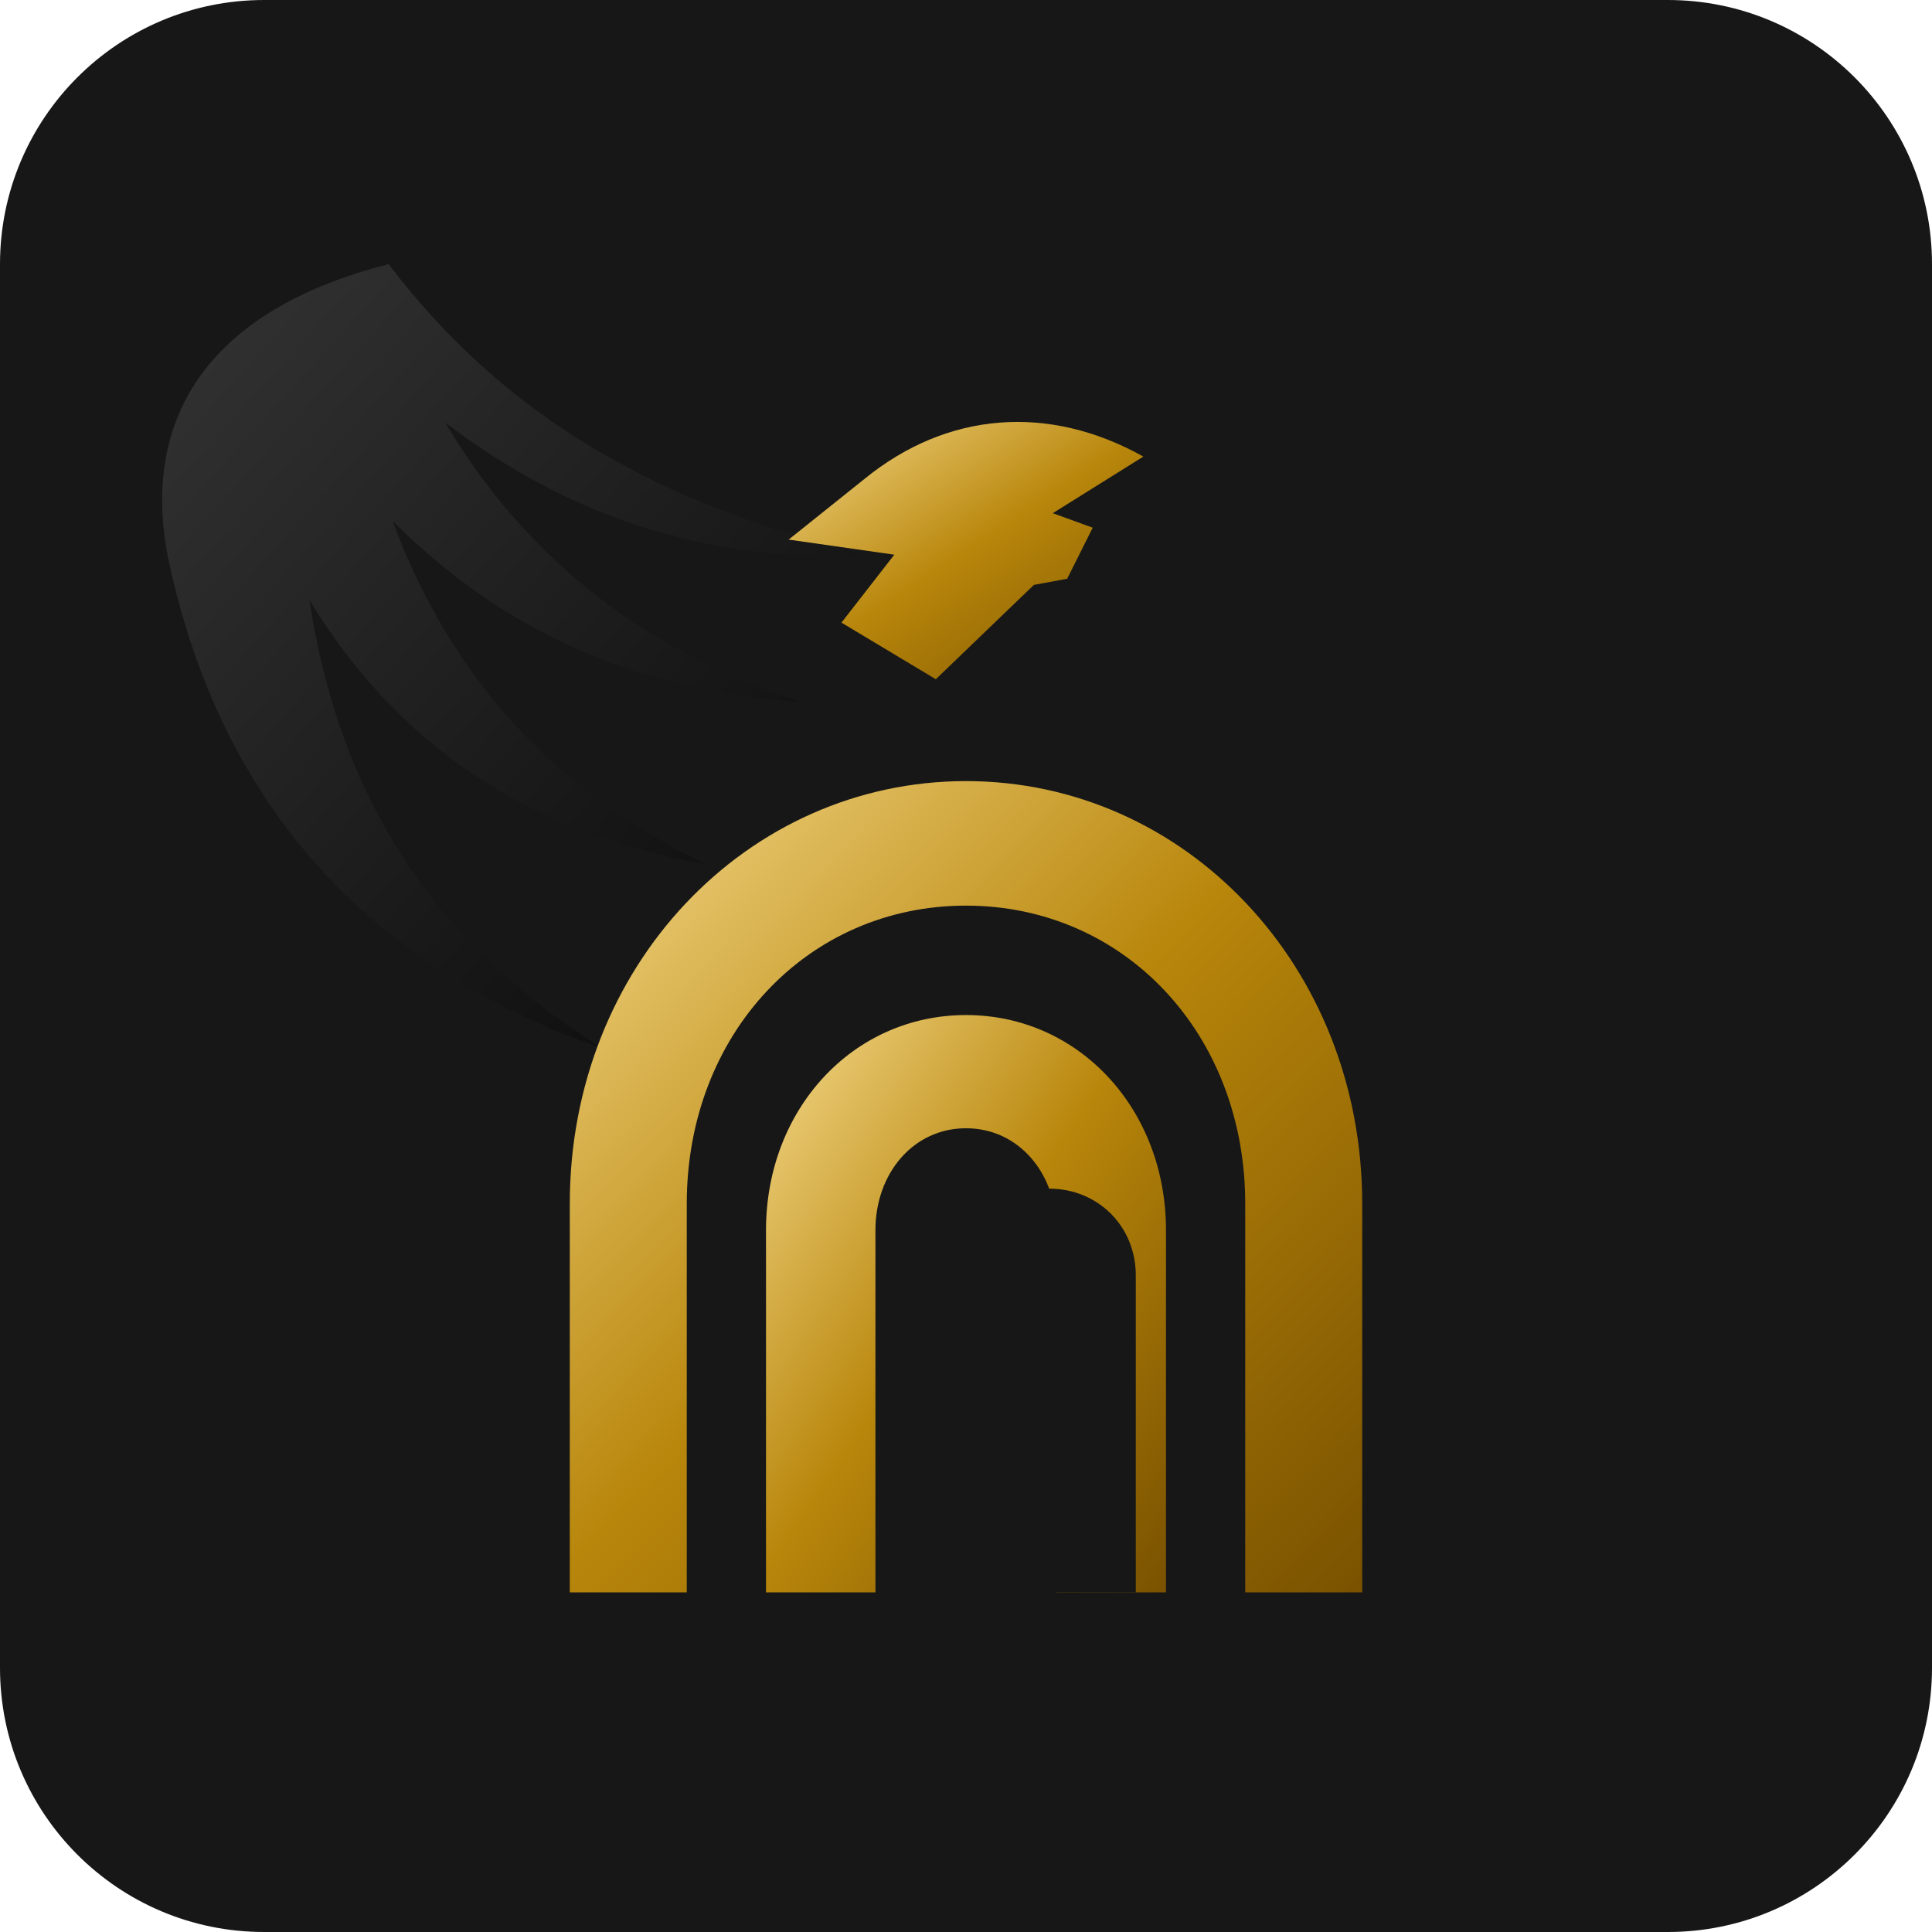
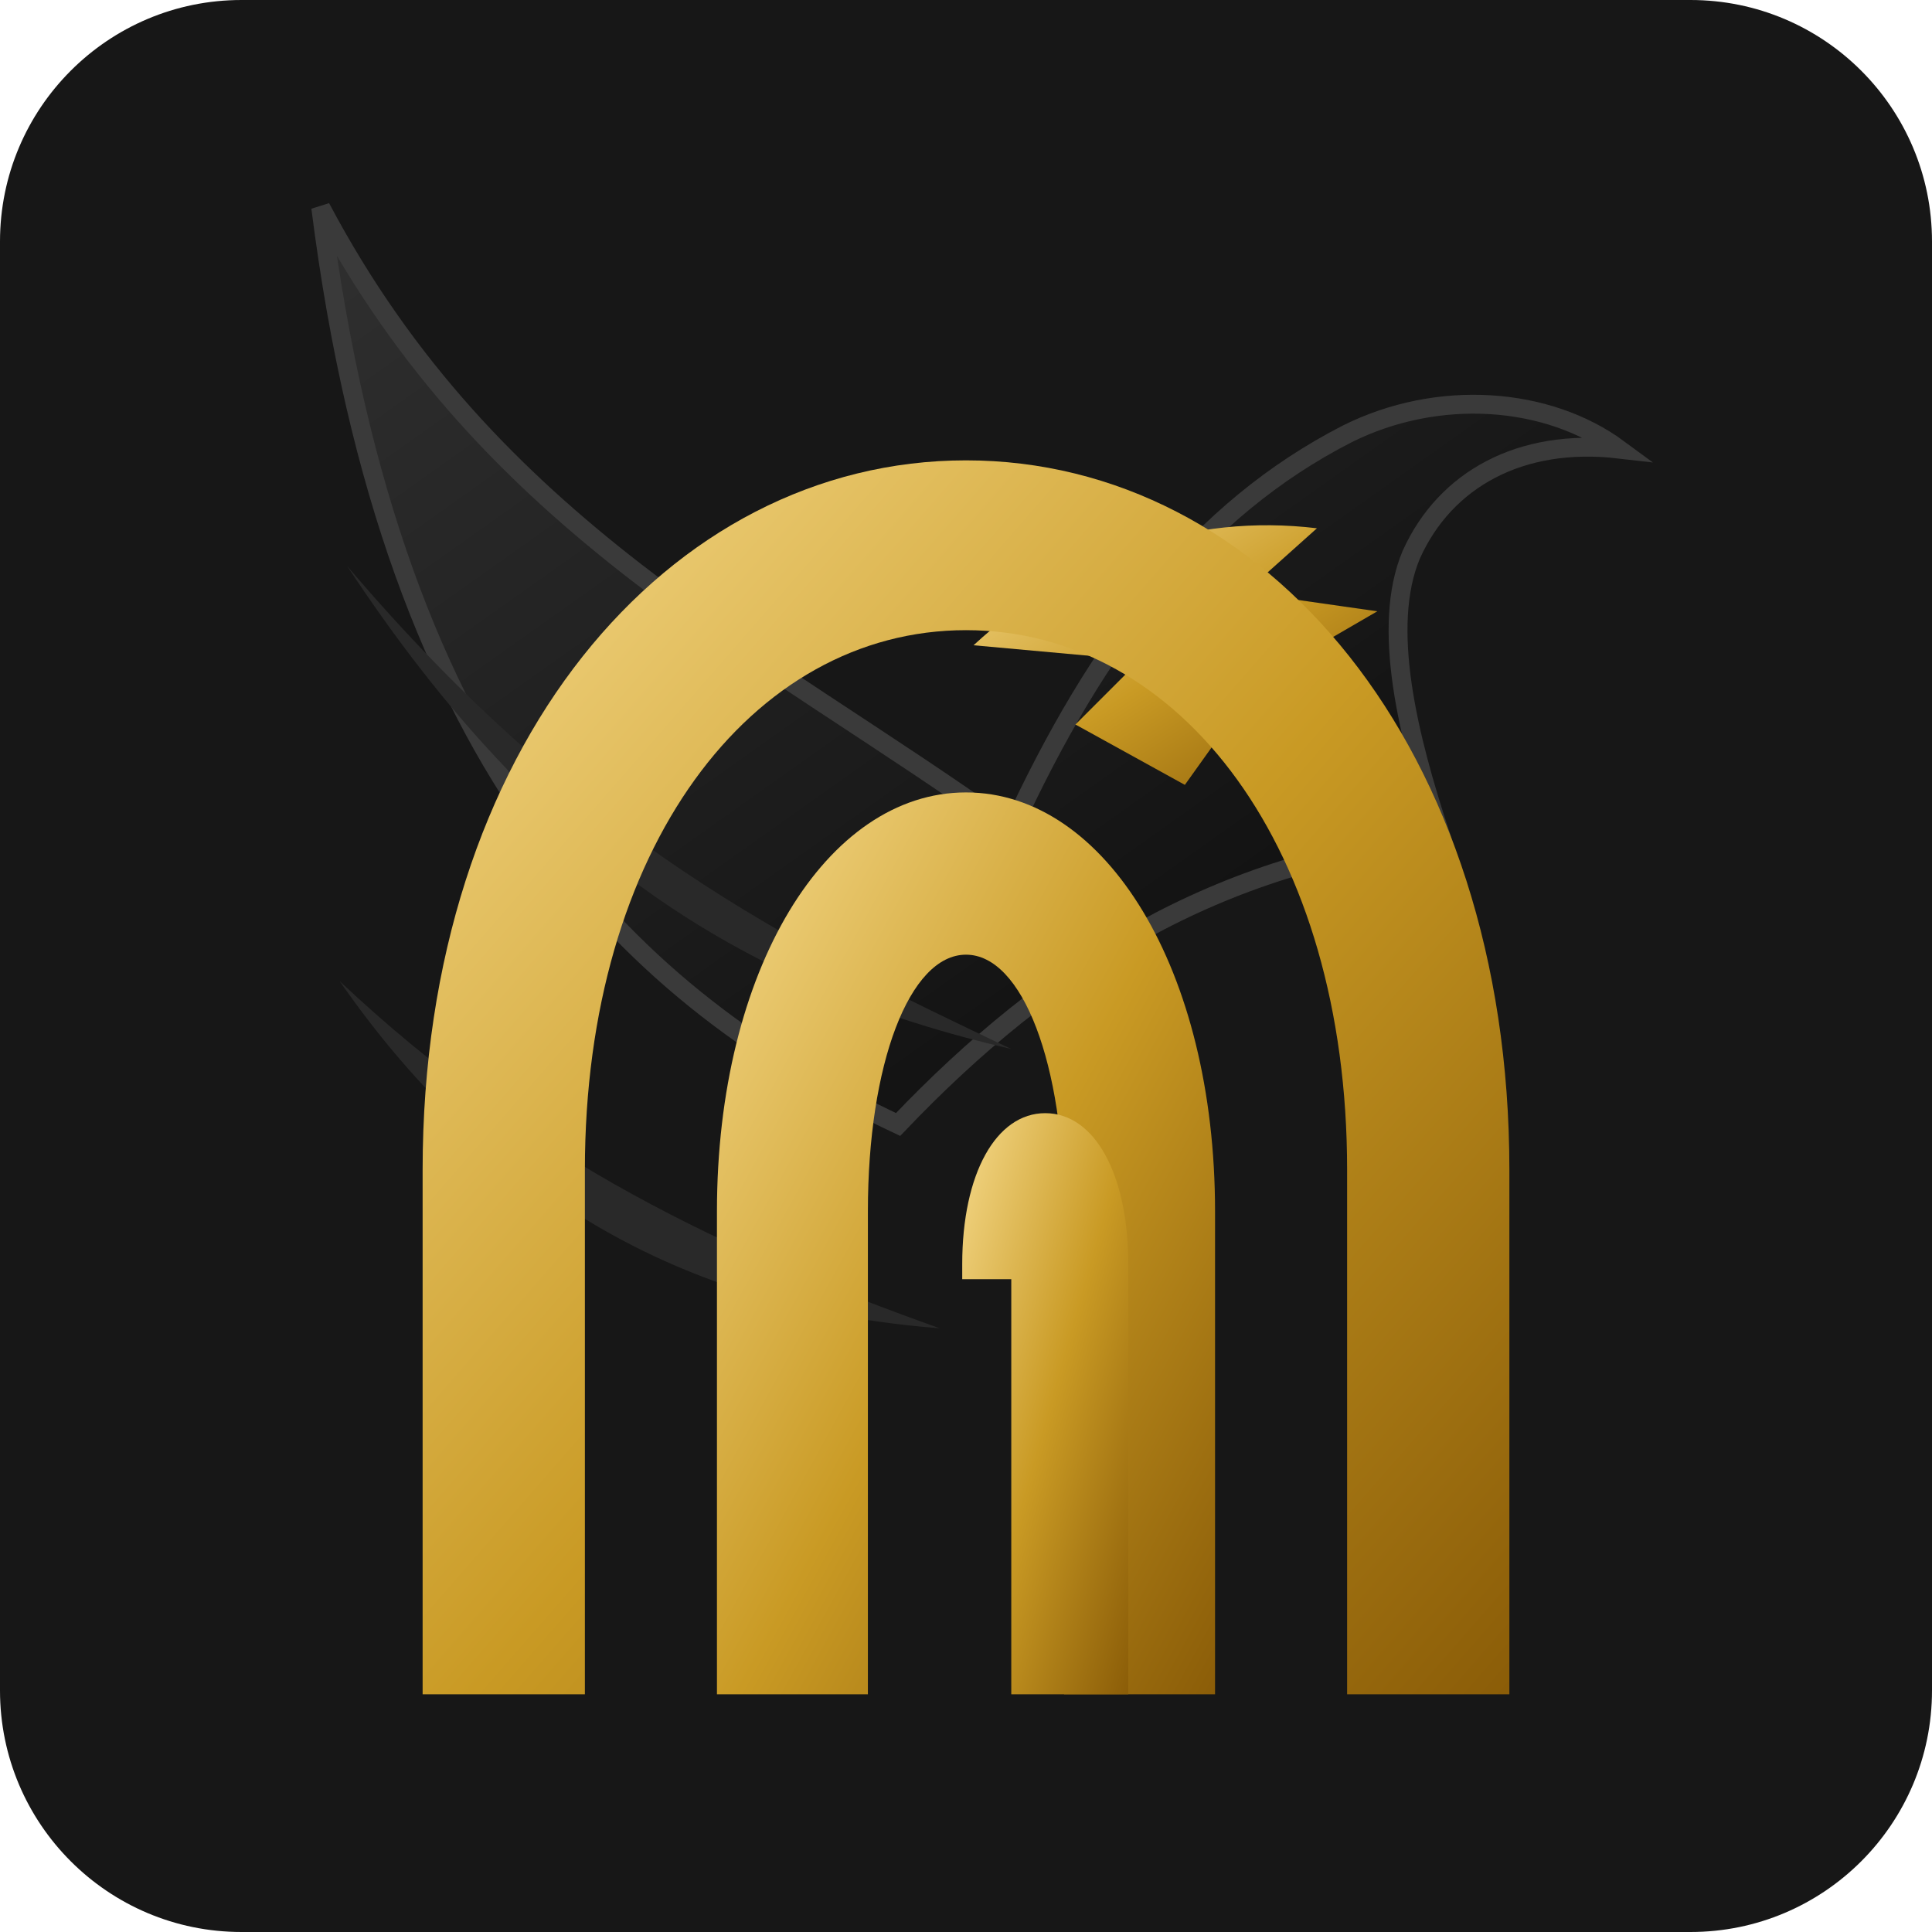
- <svg xmlns="http://www.w3.org/2000/svg" viewBox="0 0 512 512" role="img" aria-labelledby="title desc">
+ <svg xmlns="http://www.w3.org/2000/svg" viewBox="0 0 512 512" role="img" aria-labelledby="t d">
  <defs>
-     <linearGradient id="gold" x1="0" y1="0" x2="1" y2="1">
-       <stop offset="0" stop-color="#F5D98A" />
-       <stop offset=".48" stop-color="#B8860B" />
-       <stop offset="1" stop-color="#7A5200" />
+     <linearGradient id="g" x1="0" y1="0" x2="1" y2="1">
+       <stop stop-color="#f5d98a" />
+       <stop offset=".52" stop-color="#c99a24" />
+       <stop offset="1" stop-color="#8b5d08" />
    </linearGradient>
-     <linearGradient id="wing" x1="0" y1="0" x2="1" y2="1">
-       <stop offset="0" stop-color="#343434" />
+     <linearGradient id="b" x1="0" y1="0" x2="1" y2="1">
+       <stop stop-color="#303030" />
      <stop offset="1" stop-color="#080808" />
    </linearGradient>
  </defs>
-   <rect width="512" height="512" rx="70" fill="#171717" />
-   <path d="M103 70c35 46 79 65 126 77-42 2-78-10-111-35 22 37 54 61 94 74-44-3-79-19-108-48 16 43 44 72 83 91-47-8-82-32-105-70 8 53 34 92 78 119-63-22-101-65-115-128-8-36 7-67 58-80z" fill="url(#wing)" />
-   <path d="M229 127c22-18 49-20 74-6l-24 15 33 12-38 7-26 25-25-15 14-18-28-4z" fill="url(#gold)" />
-   <path d="M292 135l47 9-31 16-26-5z" fill="#171717" />
-   <path d="M151 422V319c0-63 47-112 105-112s105 49 105 112v103h-31V319c0-45-32-79-74-79s-74 34-74 79v103z" fill="url(#gold)" />
-   <path d="M203 422V326c0-32 23-57 53-57s53 25 53 57v96h-29v-96c0-15-10-27-24-27s-24 12-24 27v96z" fill="url(#gold)" />
-   <path d="M255 422V338c0-13 10-23 23-23s23 10 23 23v84h-25v-79h-21v79z" fill="#171717" />
-   <path d="M126 438h260" stroke="url(#gold)" stroke-width="9" stroke-linecap="round" />
+   <rect width="512" height="512" rx="64" fill="#171717" />
+   <path fill="url(#b)" stroke="#3a3a3a" stroke-width="5" d="M85 55c45 85 116 117 183 165 23-50 50-85 89-105 24-12 53-10 72 4-26-3-46 8-55 28-8 19-1 48 8 75-59 6-104 34-144 76C168 265 104 205 85 55Z" />
+   <path fill="#292929" d="M92 150c62 73 117 100 176 128-69-16-124-49-176-128Zm-2 110c51 48 103 72 159 92-65-5-118-33-159-92Z" />
+   <path fill="url(#g)" d="M258 171c26-24 58-35 91-31l-19 17 35 5-31 18-20 28-29-16 17-17-44-4Z" />
+   <path fill="url(#g)" d="M112 449V310c0-112 65-188 144-188s144 76 144 188v139h-43V310c0-85-44-143-101-143s-101 58-101 143v139Z" />
+   <path fill="url(#g)" d="M190 449V321c0-64 29-111 66-111s66 47 66 111v128h-40V321c0-39-11-68-26-68s-26 29-26 68v128Z" />
+   <path fill="url(#g)" d="M255 449V335c0-24 9-40 22-40s22 16 22 40v114h-31V339h-13v110Z" />
+   <path d="M92 468h328" stroke="url(#g)" stroke-width="8" stroke-linecap="round" />
</svg>
